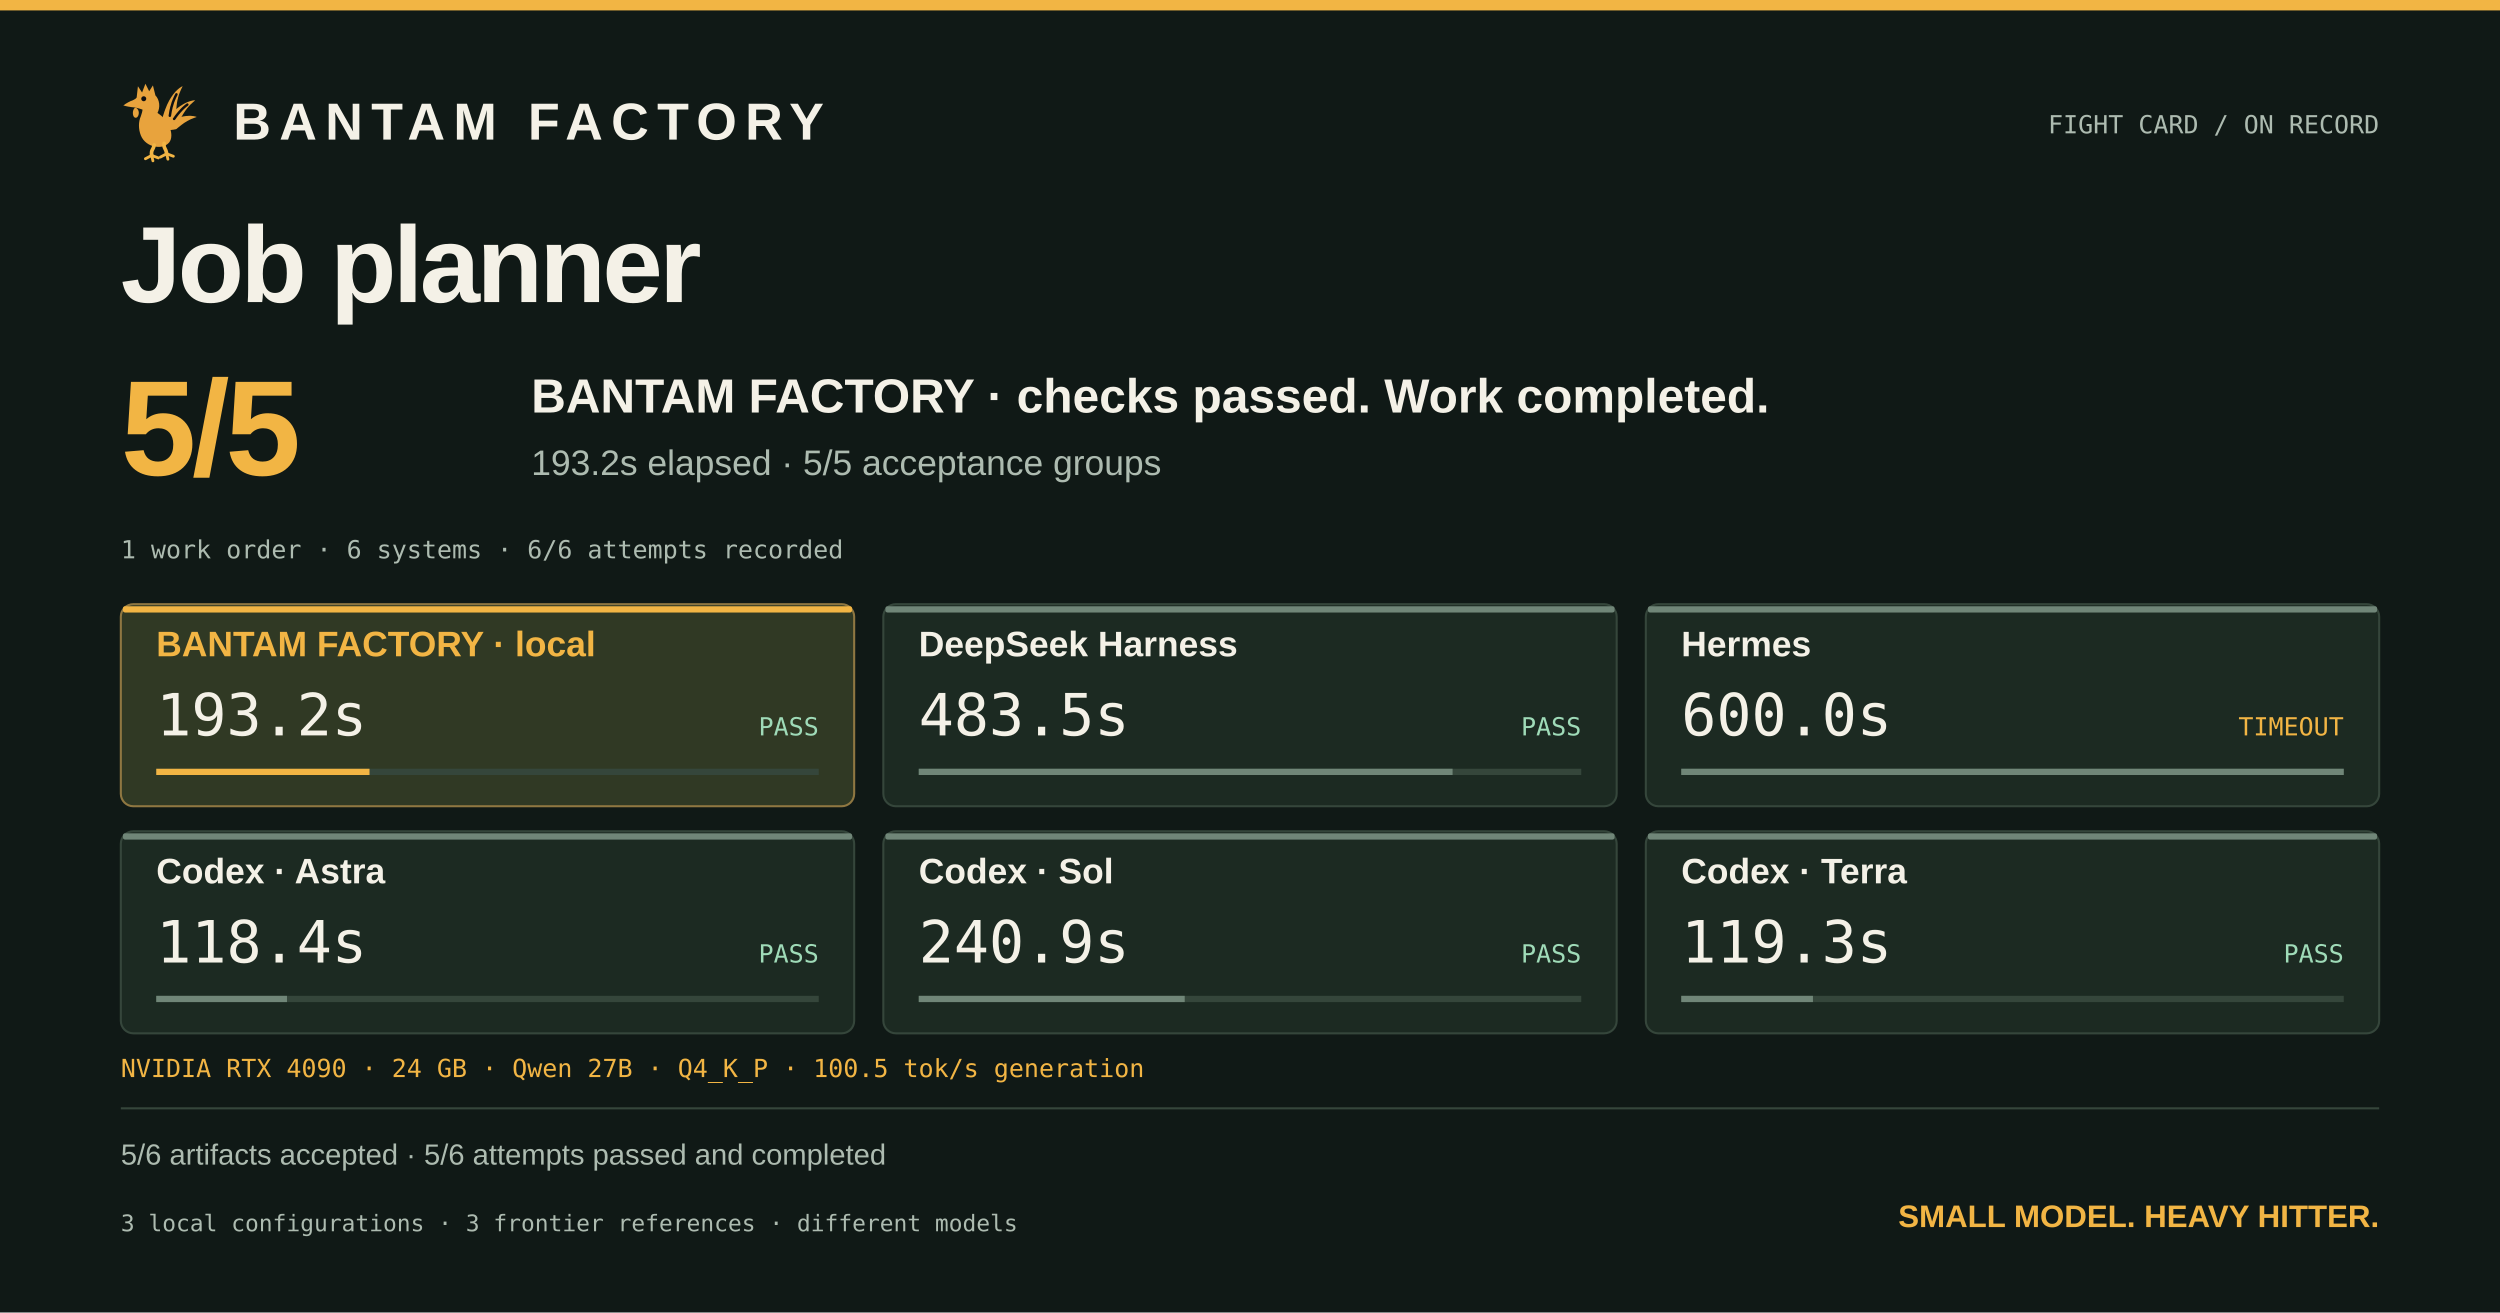
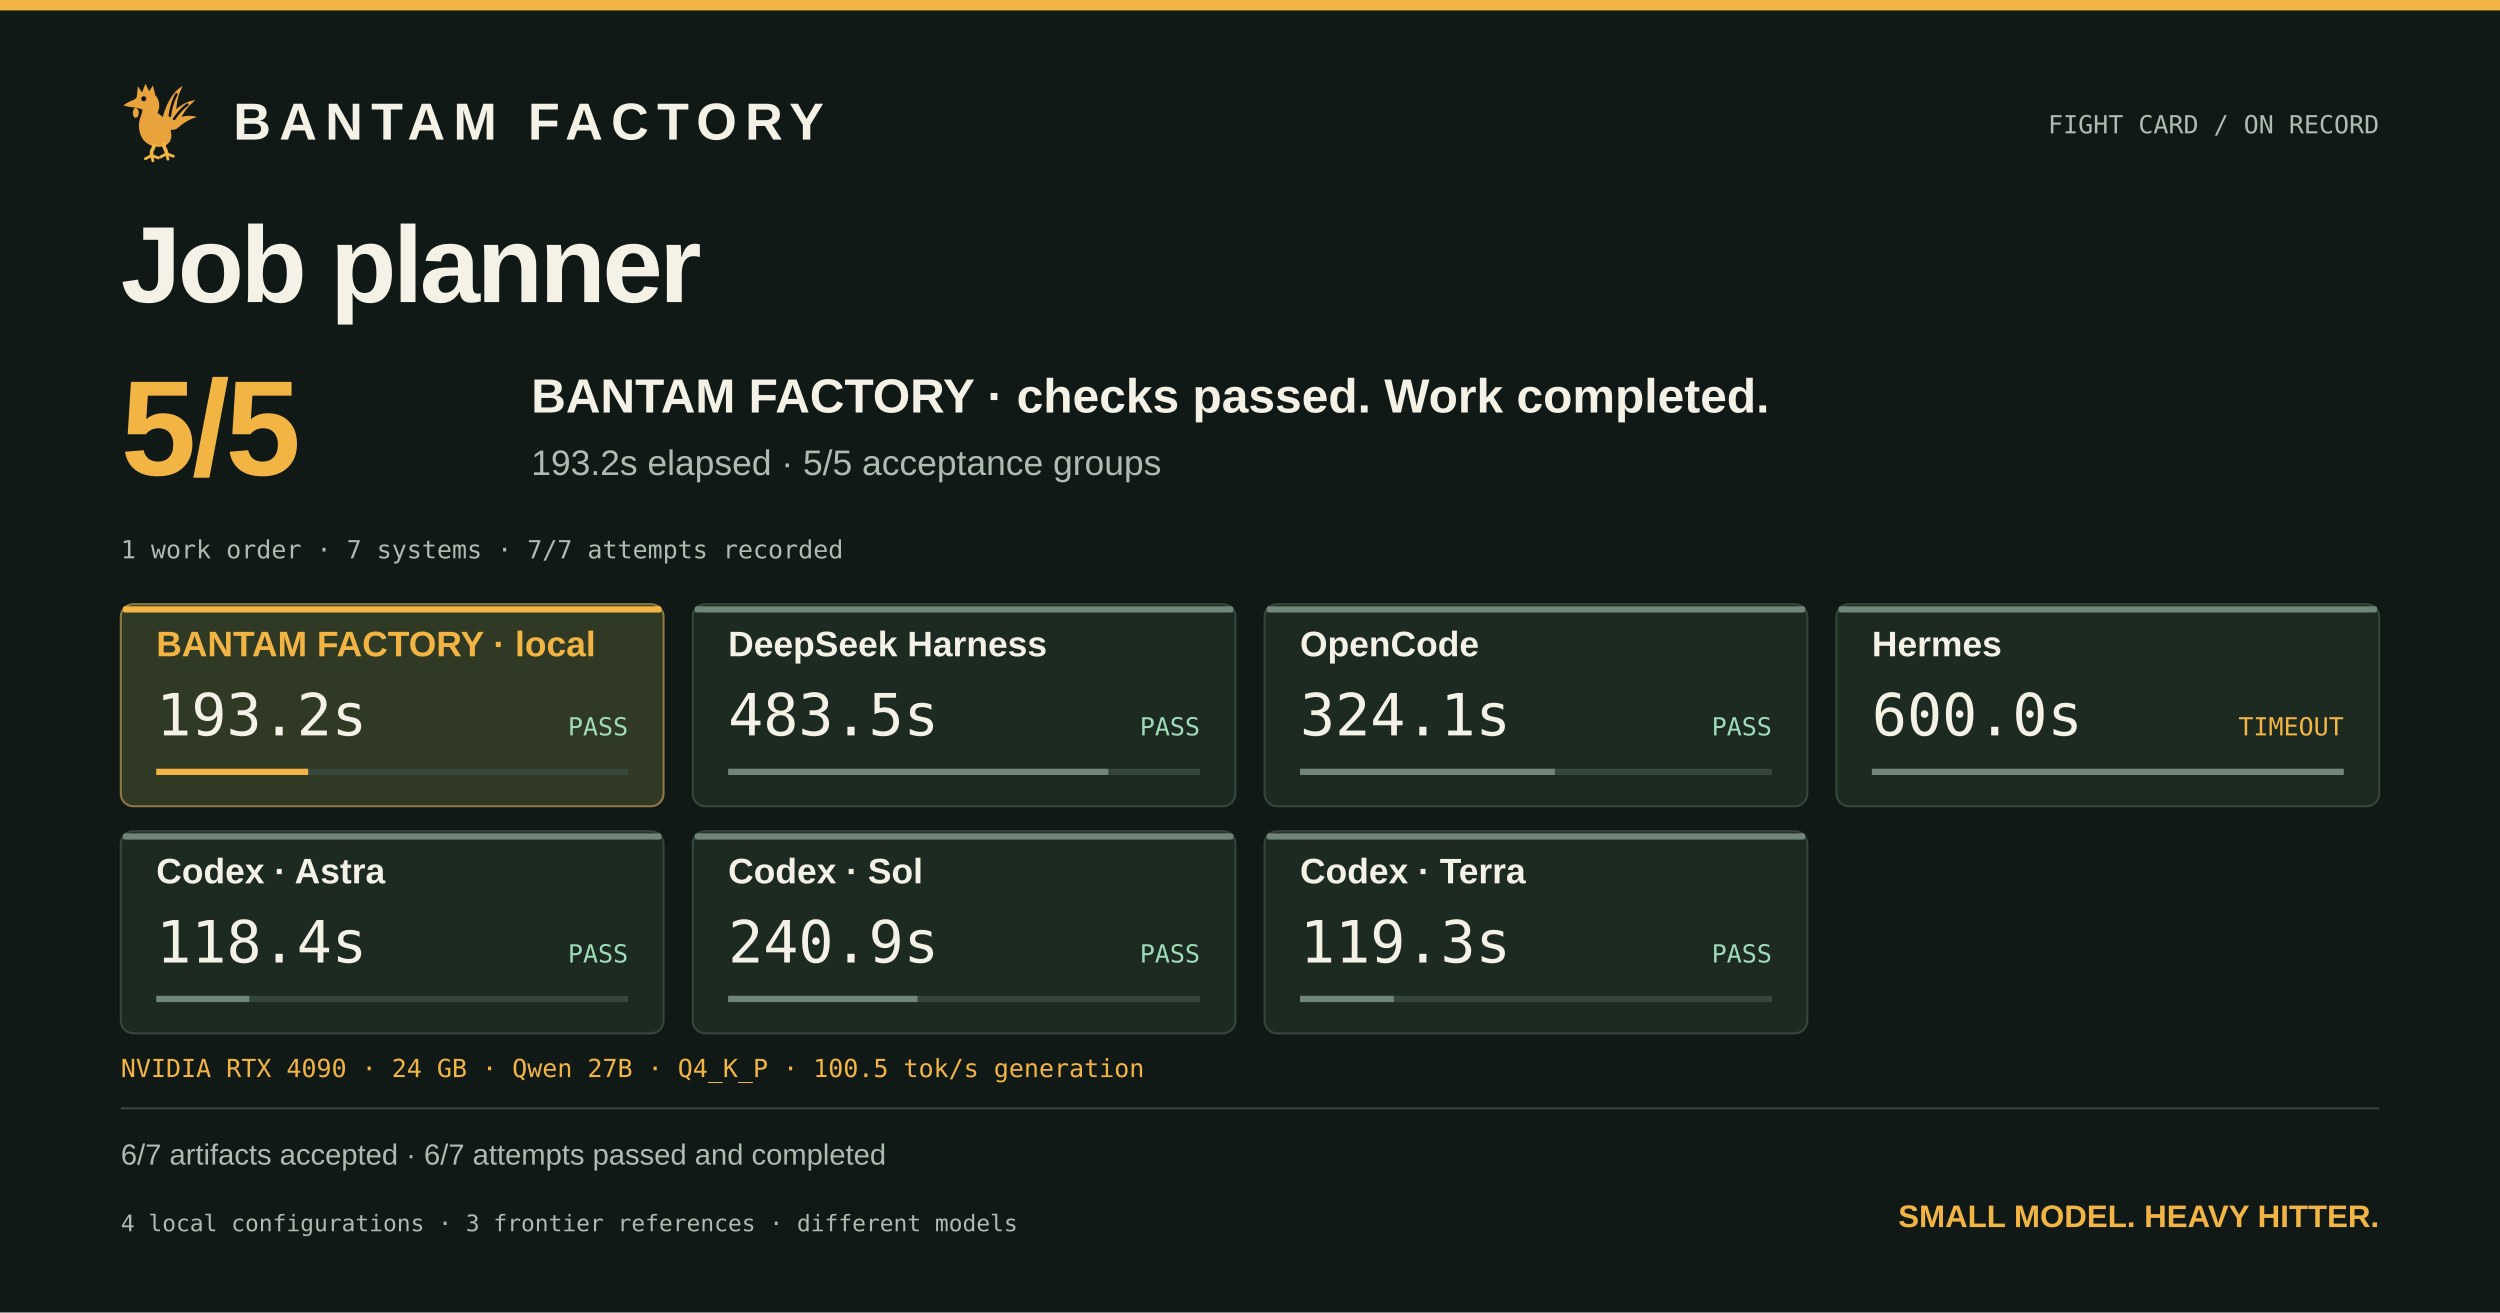
<svg xmlns="http://www.w3.org/2000/svg" width="1200" height="630" viewBox="0 0 1200 630" role="img" aria-label="Job planner · BANTAM FACTORY recorded comparison">
  <g font-family="Arial,Helvetica,sans-serif">
    <rect width="1200" height="630" fill="#101916" />
    <rect width="1200" height="5" fill="#f2b544" />
    <svg x="58" y="35" width="40" height="48" viewBox="0 0 100 100" color="#f2b544">
      <g fill="#e8a33d">
        <path d="M61.0 56.4L61.7 55.3L62.4 54.1L63.1 53.0L63.7 51.8L64.3 50.7L64.9 49.5L65.5 48.4L66.1 47.3L66.5 46.1L66.5 45.0L66.4 43.8L66.4 42.6L66.4 41.4L66.4 40.2L66.4 39.1L66.4 37.9L66.5 36.7L66.5 35.6L66.5 34.4L66.6 33.3L66.7 32.1L66.8 31.0L66.9 29.8L67.0 28.7L67.2 27.5L67.3 26.4L67.5 25.2L67.7 24.1L67.9 22.9L68.2 21.8L68.5 20.7L68.7 19.5L69.1 18.4L69.4 17.3L69.8 16.1L70.1 15.0L70.6 13.9L71.0 12.8L71.5 11.7L72.0 10.5L72.5 9.4L73.0 8.3L73.6 7.2L74.1 5.9L74.1 5.9L72.9 6.5L71.8 7.2L70.7 7.9L69.7 8.7L68.7 9.5L67.7 10.4L66.8 11.3L65.8 12.2L65.0 13.2L64.1 14.2L63.3 15.2L62.4 16.3L61.7 17.4L60.9 18.5L60.2 19.6L59.5 20.7L58.8 21.9L58.1 23.0L57.5 24.2L56.9 25.4L56.3 26.6L55.7 27.8L55.2 29.0L54.7 30.2L54.2 31.5L53.7 32.7L53.2 33.9L52.8 35.2L52.3 36.4L51.9 37.7L51.5 38.9L51.1 40.2L50.7 41.4L50.4 42.7L50.0 43.9L50.1 45.2L50.4 46.5L50.6 47.8L51.0 49.1L51.3 50.4L51.7 51.7L52.1 53.0L52.6 54.3L53.0 55.6Z" />
        <path d="M60.1 57.9L61.1 57.3L62.1 56.7L63.1 56.0L64.0 55.4L64.9 54.7L65.9 54.1L66.8 53.4L67.6 52.8L68.4 52.0L68.8 51.1L69.2 50.1L69.7 49.2L70.1 48.3L70.5 47.4L71.0 46.4L71.4 45.5L71.9 44.6L72.4 43.7L72.8 42.8L73.3 41.9L73.8 41.1L74.3 40.2L74.8 39.3L75.4 38.5L75.9 37.6L76.5 36.8L77.0 35.9L77.6 35.1L78.2 34.3L78.8 33.5L79.4 32.6L80.1 31.9L80.7 31.1L81.4 30.3L82.1 29.5L82.8 28.8L83.5 28.0L84.3 27.3L85.1 26.6L85.8 25.9L86.7 25.1L87.5 24.4L88.3 23.7L89.2 22.9L89.2 22.9L88.0 22.9L86.9 23.0L85.8 23.2L84.7 23.5L83.6 23.8L82.5 24.1L81.4 24.5L80.3 24.9L79.3 25.3L78.2 25.8L77.2 26.3L76.2 26.8L75.1 27.4L74.1 28.0L73.2 28.6L72.2 29.2L71.2 29.8L70.3 30.5L69.3 31.2L68.4 31.9L67.5 32.6L66.6 33.3L65.7 34.1L64.8 34.8L64.0 35.6L63.1 36.4L62.3 37.2L61.4 38.0L60.6 38.8L59.8 39.6L59.0 40.4L58.2 41.2L57.4 42.1L56.7 42.9L55.9 43.7L55.5 44.8L55.2 45.9L55.0 47.1L54.7 48.2L54.5 49.4L54.3 50.5L54.2 51.7L54.1 52.9L53.9 54.1Z" />
        <path d="M58.6 58.5L59.5 58.5L60.5 58.4L61.4 58.3L62.3 58.2L63.2 58.1L64.1 57.9L65.0 57.8L65.8 57.6L66.6 57.4L67.2 56.9L67.9 56.3L68.5 55.8L69.1 55.3L69.7 54.8L70.4 54.3L71.0 53.8L71.6 53.3L72.3 52.8L72.9 52.3L73.5 51.8L74.2 51.4L74.8 50.9L75.5 50.4L76.1 50.0L76.8 49.5L77.5 49.1L78.2 48.7L78.9 48.3L79.5 47.9L80.2 47.5L81.0 47.1L81.7 46.7L82.4 46.3L83.1 46.0L83.9 45.6L84.6 45.3L85.4 45.0L86.2 44.7L86.9 44.4L87.7 44.1L88.5 43.8L89.3 43.5L90.2 43.2L91.0 42.9L91.0 42.9L90.2 42.5L89.3 42.3L88.4 42.1L87.6 41.9L86.7 41.8L85.8 41.7L84.9 41.6L84.0 41.5L83.1 41.5L82.2 41.5L81.3 41.5L80.4 41.6L79.5 41.6L78.6 41.7L77.7 41.8L76.8 41.9L75.9 42.1L75.0 42.2L74.1 42.4L73.2 42.6L72.3 42.8L71.4 43.0L70.5 43.2L69.6 43.5L68.8 43.7L67.9 44.0L67.0 44.2L66.2 44.5L65.3 44.8L64.5 45.1L63.6 45.4L62.8 45.7L61.9 46.0L61.1 46.3L60.3 46.7L59.6 47.3L59.0 48.0L58.5 48.7L57.9 49.5L57.4 50.2L56.9 51.0L56.4 51.8L55.9 52.6L55.4 53.5Z" />
        <path d="M58.8 41.4L59.0 40.2L59.2 39.0L59.4 37.7L59.6 36.5L59.8 35.3L60.1 34.1L60.4 32.9L60.6 31.7L60.9 30.6L61.3 29.4L61.6 28.2L62.0 27.0L62.3 25.9L62.7 24.7L63.2 23.5L63.6 22.4L64.1 21.3L64.6 20.1L65.1 19.0L65.6 17.9L66.2 16.8L66.7 15.7" stroke="#0d0f12" stroke-width="3.0" fill="none" stroke-linecap="round" />
        <path d="M63.9 45.2L64.6 44.4L65.2 43.5L65.8 42.6L66.4 41.8L67.1 40.9L67.7 40.1L68.4 39.2L69.1 38.4L69.8 37.6L70.4 36.8L71.2 36.0L71.9 35.2L72.6 34.4L73.4 33.6L74.1 32.9L74.9 32.1L75.7 31.4L76.5 30.7L77.3 30.0L78.1 29.3L79.0 28.7L79.8 28.0" stroke="#0d0f12" stroke-width="3.0" fill="none" stroke-linecap="round" />
        <path d="M3 29C7 26 11 24 15 22.5C16.5 21.8 18 21 19 19.5L20.5 6L25.5 13.5L29.5 3L34 12L38.5 5L41.5 17C44 19.5 45.5 23 46 27C46.5 31 45.5 35 44 38C50 42 55 47 58 54C61.5 61.5 61.5 69 58 73.5C54 78 48 79.5 42 78.5C34 77.5 27 72.5 24 65C21 57.5 21 48.5 24 42C25 39 26 36 26 34C23 33 20 32 17 31.5C11 31 6 30 3 29Z" />
        <path d="M17.5 31.5C21 33 22.5 37 21 41C19.5 45 15.8 44.6 14.8 40.8C13.8 37 15 32.8 17.5 31.5Z" />
        <path d="M40 76.5C39 82.5 36 82 37 89" stroke="currentColor" stroke-width="4.4" stroke-linecap="round" fill="none" />
        <path d="M29.5 93L37 89L45 92M37 89L38.5 95.5" stroke="currentColor" stroke-width="3.4" stroke-linecap="round" stroke-linejoin="round" fill="none" />
        <path d="M52 74.5C51 80.5 54 80 55 87" stroke="currentColor" stroke-width="4.4" stroke-linecap="round" fill="none" />
        <path d="M47.5 91L55 87L63 90M55 87L56.5 93.5" stroke="currentColor" stroke-width="3.4" stroke-linecap="round" stroke-linejoin="round" fill="none" />
        <circle cx="27.5" cy="21" r="3" fill="#0d0f12" />
      </g>
    </svg>
    <text x="112" y="67" fill="#f4f1e7" font-size="25" font-weight="700" letter-spacing="4">BANTAM FACTORY</text>
    <text x="1142" y="64" text-anchor="end" fill="#adbbb0" font-family="monospace" font-size="12">FIGHT CARD / ON RECORD</text>
    <text x="58" y="145" fill="#f4f1e7" font-size="52" font-weight="700" letter-spacing="-1.6">Job planner</text>
    <text x="58" y="228" fill="#f2b544" font-size="65" font-weight="700" letter-spacing="-2">5/5</text>
    <text x="255" y="198" fill="#f4f1e7" font-size="23" font-weight="700">BANTAM FACTORY · checks passed. Work completed.</text>
    <text x="255" y="228" fill="#adbbb0" font-size="17">193.2s elapsed · 5/5 acceptance groups</text>
-     <text x="58" y="268" fill="#adbbb0" font-family="monospace" font-size="12">1 work order · 6 systems · 6/6 attempts recorded</text>
+     <text x="58" y="268" fill="#adbbb0" font-family="monospace" font-size="12">1 work order · 7 systems · 7/7 attempts recorded</text>
    <g>
-       <rect x="58" y="290" width="352" height="97" rx="6" fill="#303924" stroke="#8f7741" />
-       <rect x="59" y="291" width="350" height="3" rx="1" fill="#f2b544" />
+       <rect x="58" y="290" width="260.5" height="97" rx="6" fill="#303924" stroke="#8f7741" />
+       <rect x="59" y="291" width="258.5" height="3" rx="1" fill="#f2b544" />
      <text x="75" y="315" fill="#f2b544" font-size="17" font-weight="700">BANTAM FACTORY · local</text>
      <text x="75" y="353" fill="#f4f1e7" font-family="monospace" font-size="28">193.2s</text>
-       <text x="393" y="353" text-anchor="end" fill="#9fdbb8" font-family="monospace" font-size="12">PASS</text>
-       <rect x="75" y="369" width="318" height="3" fill="#35463b" />
-       <rect x="75" y="369" width="102.371" height="3" fill="#f2b544" />
+       <text x="301.5" y="353" text-anchor="end" fill="#9fdbb8" font-family="monospace" font-size="12">PASS</text>
+       <rect x="75" y="369" width="226.5" height="3" fill="#35463b" />
+       <rect x="75" y="369" width="72.915" height="3" fill="#f2b544" />
    </g>
    <g>
-       <rect x="424" y="290" width="352" height="97" rx="6" fill="#1c2a22" stroke="#35463b" />
-       <rect x="425" y="291" width="350" height="3" rx="1" fill="#708678" />
-       <text x="441" y="315" fill="#f4f1e7" font-size="17" font-weight="700">DeepSeek Harness</text>
-       <text x="441" y="353" fill="#f4f1e7" font-family="monospace" font-size="28">483.5s</text>
-       <text x="759" y="353" text-anchor="end" fill="#9fdbb8" font-family="monospace" font-size="12">PASS</text>
-       <rect x="441" y="369" width="318" height="3" fill="#35463b" />
-       <rect x="441" y="369" width="256.235" height="3" fill="#708678" />
+       <rect x="332.5" y="290" width="260.5" height="97" rx="6" fill="#1c2a22" stroke="#35463b" />
+       <rect x="333.5" y="291" width="258.5" height="3" rx="1" fill="#708678" />
+       <text x="349.5" y="315" fill="#f4f1e7" font-size="17" font-weight="700">DeepSeek Harness</text>
+       <text x="349.5" y="353" fill="#f4f1e7" font-family="monospace" font-size="28">483.5s</text>
+       <text x="576" y="353" text-anchor="end" fill="#9fdbb8" font-family="monospace" font-size="12">PASS</text>
+       <rect x="349.5" y="369" width="226.5" height="3" fill="#35463b" />
+       <rect x="349.5" y="369" width="182.507" height="3" fill="#708678" />
    </g>
    <g>
-       <rect x="790" y="290" width="352" height="97" rx="6" fill="#1c2a22" stroke="#35463b" />
-       <rect x="791" y="291" width="350" height="3" rx="1" fill="#708678" />
-       <text x="807" y="315" fill="#f4f1e7" font-size="17" font-weight="700">Hermes</text>
-       <text x="807" y="353" fill="#f4f1e7" font-family="monospace" font-size="28">600.0s</text>
-       <text x="1125" y="353" text-anchor="end" fill="#f2b544" font-family="monospace" font-size="12">TIMEOUT</text>
-       <rect x="807" y="369" width="318" height="3" fill="#35463b" />
-       <rect x="807" y="369" width="318" height="3" fill="#708678" />
+       <rect x="607" y="290" width="260.5" height="97" rx="6" fill="#1c2a22" stroke="#35463b" />
+       <rect x="608" y="291" width="258.5" height="3" rx="1" fill="#708678" />
+       <text x="624" y="315" fill="#f4f1e7" font-size="17" font-weight="700">OpenCode</text>
+       <text x="624" y="353" fill="#f4f1e7" font-family="monospace" font-size="28">324.1s</text>
+       <text x="850.5" y="353" text-anchor="end" fill="#9fdbb8" font-family="monospace" font-size="12">PASS</text>
+       <rect x="624" y="369" width="226.5" height="3" fill="#35463b" />
+       <rect x="624" y="369" width="122.342" height="3" fill="#708678" />
    </g>
    <g>
-       <rect x="58" y="399" width="352" height="97" rx="6" fill="#1c2a22" stroke="#35463b" />
-       <rect x="59" y="400" width="350" height="3" rx="1" fill="#708678" />
+       <rect x="881.5" y="290" width="260.5" height="97" rx="6" fill="#1c2a22" stroke="#35463b" />
+       <rect x="882.5" y="291" width="258.5" height="3" rx="1" fill="#708678" />
+       <text x="898.5" y="315" fill="#f4f1e7" font-size="17" font-weight="700">Hermes</text>
+       <text x="898.5" y="353" fill="#f4f1e7" font-family="monospace" font-size="28">600.0s</text>
+       <text x="1125" y="353" text-anchor="end" fill="#f2b544" font-family="monospace" font-size="12">TIMEOUT</text>
+       <rect x="898.5" y="369" width="226.5" height="3" fill="#35463b" />
+       <rect x="898.5" y="369" width="226.5" height="3" fill="#708678" />
+     </g>
+     <g>
+       <rect x="58" y="399" width="260.5" height="97" rx="6" fill="#1c2a22" stroke="#35463b" />
+       <rect x="59" y="400" width="258.5" height="3" rx="1" fill="#708678" />
      <text x="75" y="424" fill="#f4f1e7" font-size="17" font-weight="700">Codex · Astra</text>
      <text x="75" y="462" fill="#f4f1e7" font-family="monospace" font-size="28">118.4s</text>
-       <text x="393" y="462" text-anchor="end" fill="#9fdbb8" font-family="monospace" font-size="12">PASS</text>
-       <rect x="75" y="478" width="318" height="3" fill="#35463b" />
-       <rect x="75" y="478" width="62.75" height="3" fill="#708678" />
+       <text x="301.5" y="462" text-anchor="end" fill="#9fdbb8" font-family="monospace" font-size="12">PASS</text>
+       <rect x="75" y="478" width="226.5" height="3" fill="#35463b" />
+       <rect x="75" y="478" width="44.694" height="3" fill="#708678" />
    </g>
    <g>
-       <rect x="424" y="399" width="352" height="97" rx="6" fill="#1c2a22" stroke="#35463b" />
-       <rect x="425" y="400" width="350" height="3" rx="1" fill="#708678" />
-       <text x="441" y="424" fill="#f4f1e7" font-size="17" font-weight="700">Codex · Sol</text>
-       <text x="441" y="462" fill="#f4f1e7" font-family="monospace" font-size="28">240.9s</text>
-       <text x="759" y="462" text-anchor="end" fill="#9fdbb8" font-family="monospace" font-size="12">PASS</text>
-       <rect x="441" y="478" width="318" height="3" fill="#35463b" />
-       <rect x="441" y="478" width="127.658" height="3" fill="#708678" />
+       <rect x="332.5" y="399" width="260.5" height="97" rx="6" fill="#1c2a22" stroke="#35463b" />
+       <rect x="333.5" y="400" width="258.5" height="3" rx="1" fill="#708678" />
+       <text x="349.5" y="424" fill="#f4f1e7" font-size="17" font-weight="700">Codex · Sol</text>
+       <text x="349.5" y="462" fill="#f4f1e7" font-family="monospace" font-size="28">240.9s</text>
+       <text x="576" y="462" text-anchor="end" fill="#9fdbb8" font-family="monospace" font-size="12">PASS</text>
+       <rect x="349.5" y="478" width="226.5" height="3" fill="#35463b" />
+       <rect x="349.5" y="478" width="90.926" height="3" fill="#708678" />
    </g>
    <g>
-       <rect x="790" y="399" width="352" height="97" rx="6" fill="#1c2a22" stroke="#35463b" />
-       <rect x="791" y="400" width="350" height="3" rx="1" fill="#708678" />
-       <text x="807" y="424" fill="#f4f1e7" font-size="17" font-weight="700">Codex · Terra</text>
-       <text x="807" y="462" fill="#f4f1e7" font-family="monospace" font-size="28">119.3s</text>
-       <text x="1125" y="462" text-anchor="end" fill="#9fdbb8" font-family="monospace" font-size="12">PASS</text>
-       <rect x="807" y="478" width="318" height="3" fill="#35463b" />
-       <rect x="807" y="478" width="63.215" height="3" fill="#708678" />
+       <rect x="607" y="399" width="260.5" height="97" rx="6" fill="#1c2a22" stroke="#35463b" />
+       <rect x="608" y="400" width="258.5" height="3" rx="1" fill="#708678" />
+       <text x="624" y="424" fill="#f4f1e7" font-size="17" font-weight="700">Codex · Terra</text>
+       <text x="624" y="462" fill="#f4f1e7" font-family="monospace" font-size="28">119.3s</text>
+       <text x="850.5" y="462" text-anchor="end" fill="#9fdbb8" font-family="monospace" font-size="12">PASS</text>
+       <rect x="624" y="478" width="226.5" height="3" fill="#35463b" />
+       <rect x="624" y="478" width="45.025" height="3" fill="#708678" />
    </g>
    <text x="58" y="517" fill="#f2b544" font-family="monospace" font-size="12">NVIDIA RTX 4090 · 24 GB · Qwen 27B · Q4_K_P · 100.5 tok/s generation</text>
    <line x1="58" y1="532" x2="1142" y2="532" stroke="#35463b" />
-     <text x="58" y="559" fill="#adbbb0" font-size="14">5/6 artifacts accepted · 5/6 attempts passed and completed</text>
-     <text x="58" y="591" fill="#adbbb0" font-family="monospace" font-size="11">3 local configurations · 3 frontier references · different models</text>
+     <text x="58" y="559" fill="#adbbb0" font-size="14">6/7 artifacts accepted · 6/7 attempts passed and completed</text>
+     <text x="58" y="591" fill="#adbbb0" font-family="monospace" font-size="11">4 local configurations · 3 frontier references · different models</text>
    <text x="1142" y="589" text-anchor="end" fill="#f2b544" font-size="15" font-weight="700">SMALL MODEL. HEAVY HITTER.</text>
  </g>
</svg>
